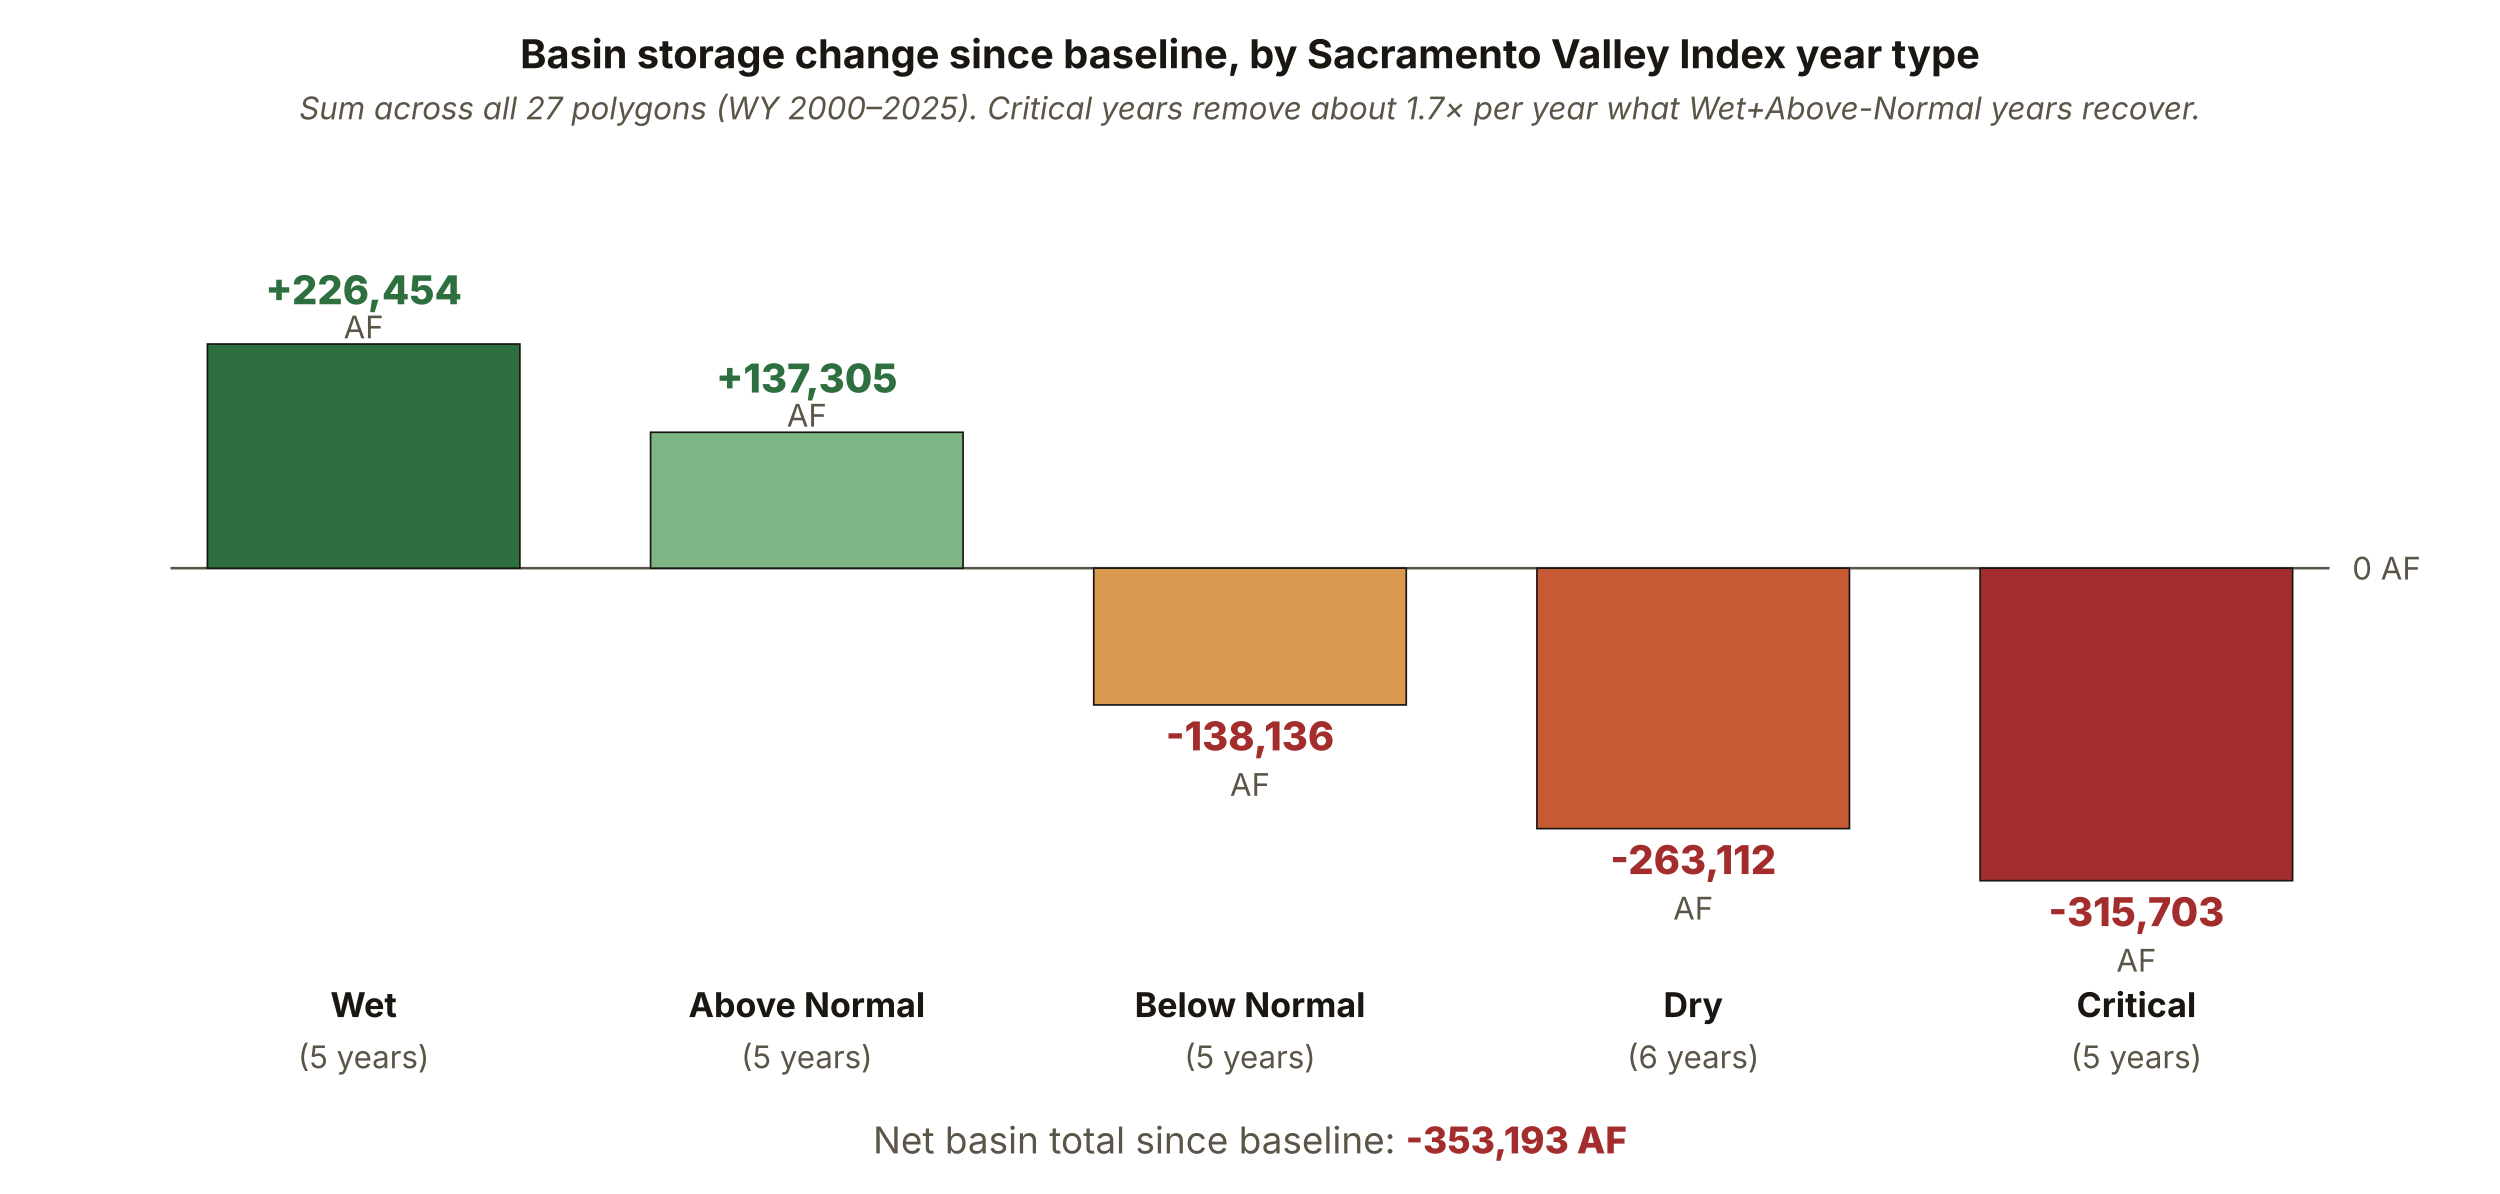
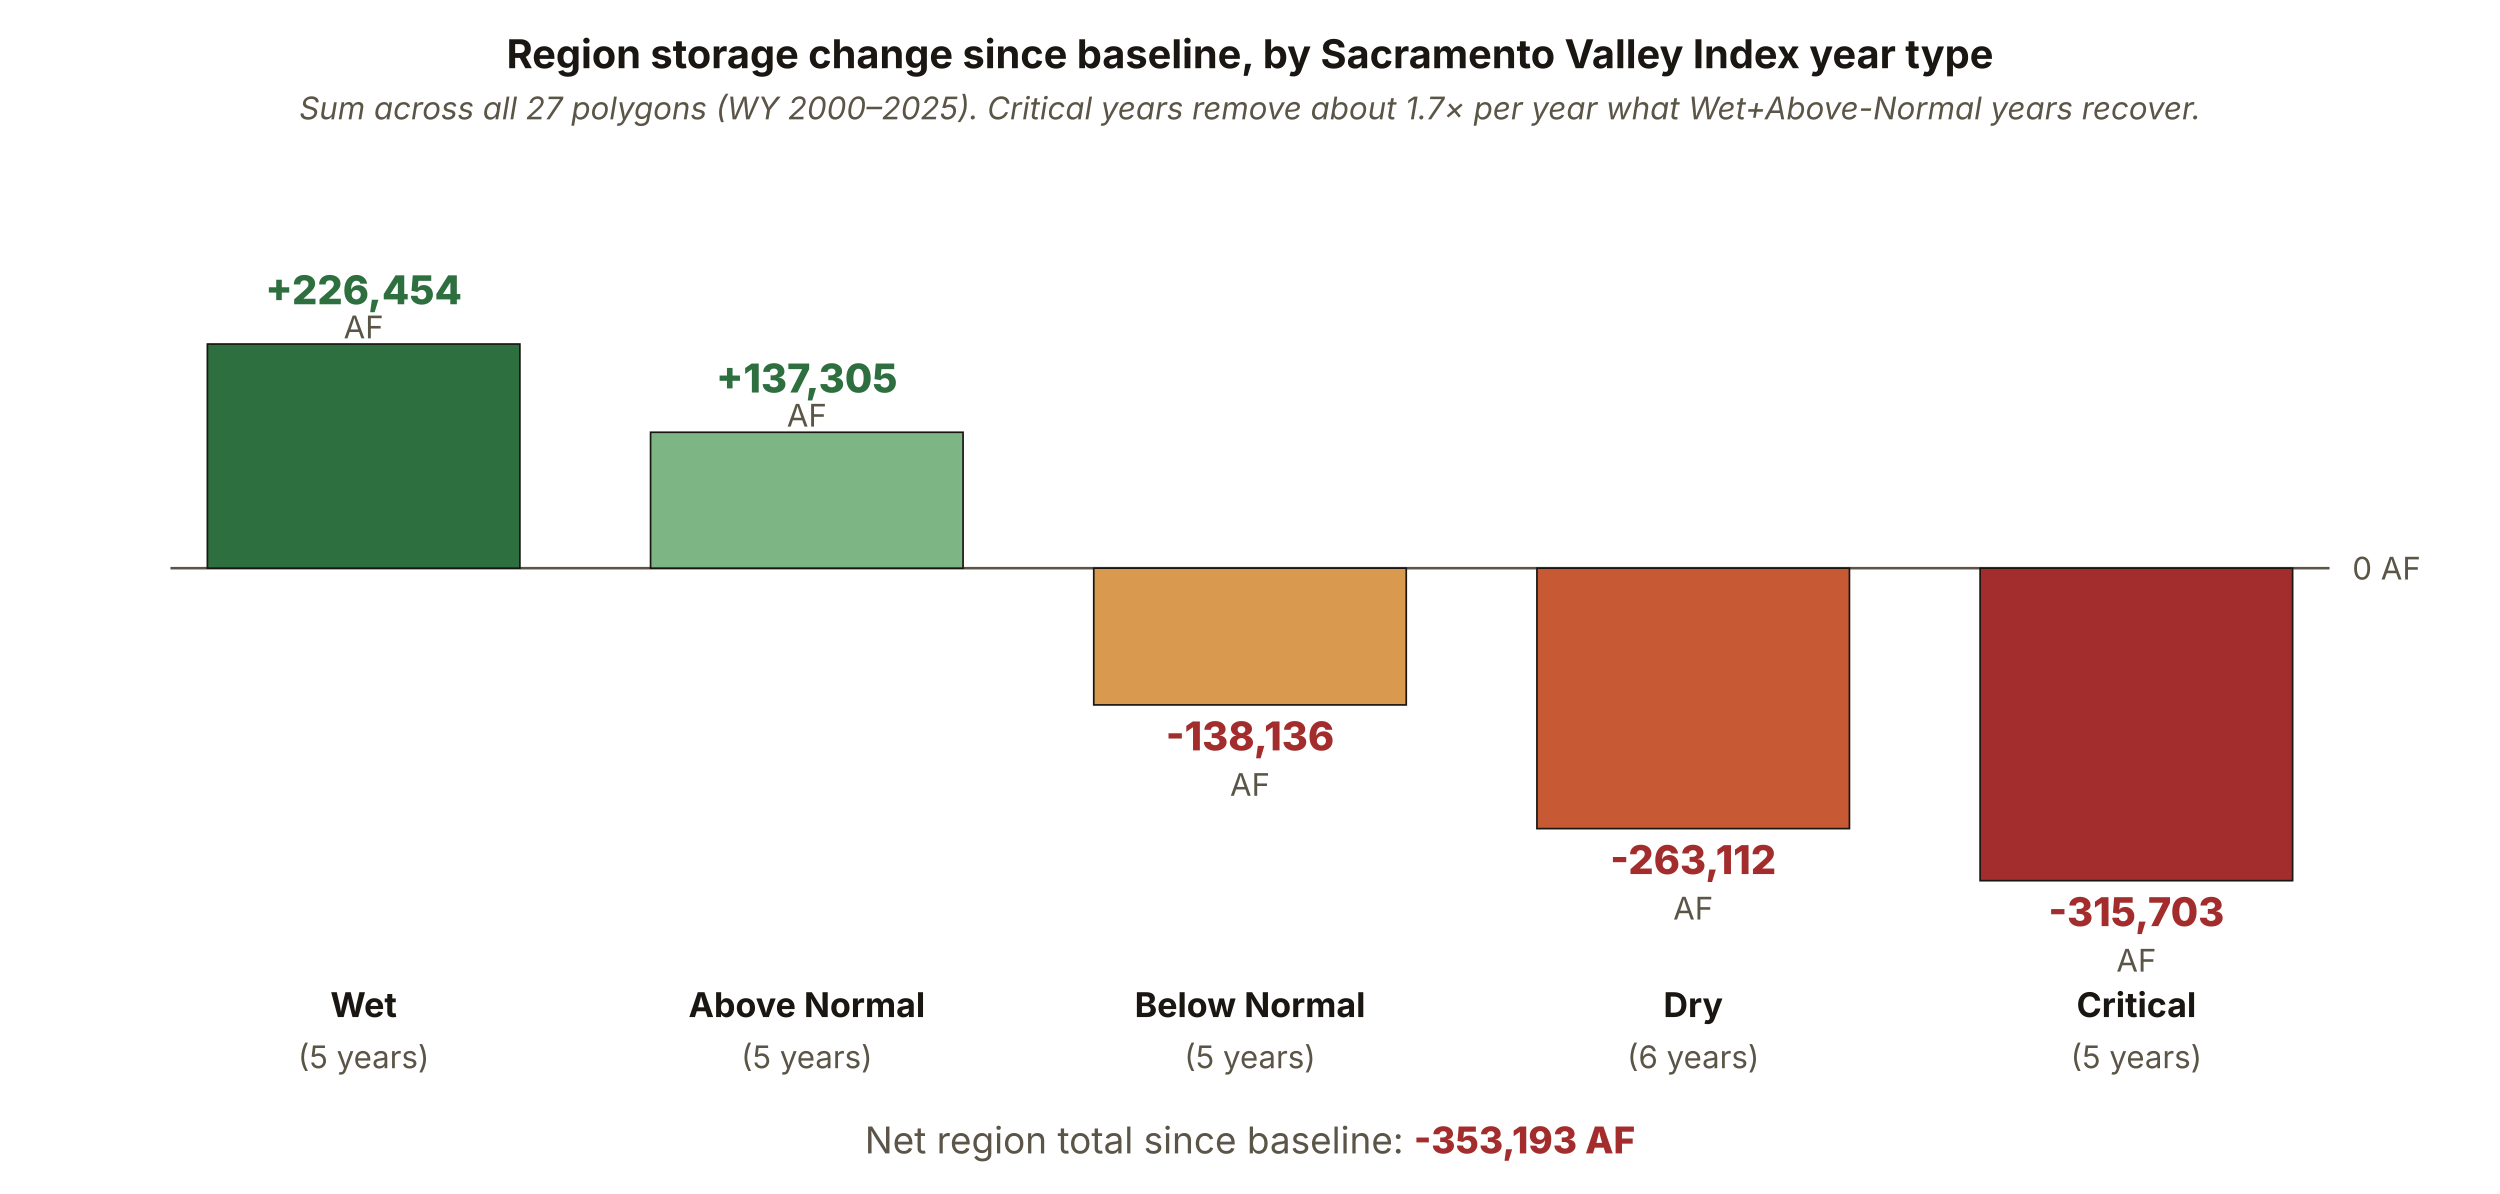
<svg xmlns="http://www.w3.org/2000/svg" viewBox="0 0 880 420" style="background:#fafaf7;font-family:'Inter',ui-sans-serif,system-ui;width:100%;height:auto;display:block;">
-   <text x="440.0" y="24" text-anchor="middle" font-size="14" font-weight="700" fill="#1a1612">Basin storage change since baseline, by Sacramento Valley Index year type</text>
+   <text x="440.0" y="24" text-anchor="middle" font-size="14" font-weight="700" fill="#1a1612">Region storage change since baseline, by Sacramento Valley Index year type</text>
  <text x="440.0" y="42" text-anchor="middle" font-size="11" fill="#5b5547" font-style="italic">Sum across all 27 polygons (WY 2000–2025). Critical years remove about 1.7× per year what Wet+Above-Normal years recover.</text>
  <line x1="60" y1="200" x2="820" y2="200" stroke="#5b5547" stroke-width="0.9" />
  <text x="828" y="204" font-size="11" fill="#5b5547">0 AF</text>
  <rect x="73.0" y="121.097" width="110" height="78.903" fill="#2e6f3f" stroke="#1a1612" stroke-width="0.6" />
  <text x="128.0" y="107.097" text-anchor="middle" font-size="14" font-weight="800" fill="#2e6f3f">+226,454</text>
  <text x="128.0" y="119.097" text-anchor="middle" font-size="11" fill="#5b5547">AF</text>
  <text x="128.0" y="358" text-anchor="middle" font-size="12" font-weight="700" fill="#1a1612">Wet</text>
  <text x="128.0" y="376" text-anchor="middle" font-size="11" fill="#5b5547">(5 years)</text>
  <rect x="229.0" y="152.159" width="110" height="47.841" fill="#7eb585" stroke="#1a1612" stroke-width="0.6" />
  <text x="284.0" y="138.159" text-anchor="middle" font-size="14" font-weight="800" fill="#2e6f3f">+137,305</text>
  <text x="284.0" y="150.159" text-anchor="middle" font-size="11" fill="#5b5547">AF</text>
  <text x="284.0" y="358" text-anchor="middle" font-size="12" font-weight="700" fill="#1a1612">Above Normal</text>
  <text x="284.0" y="376" text-anchor="middle" font-size="11" fill="#5b5547">(5 years)</text>
  <rect x="385.0" y="200" width="110" height="48.131" fill="#d99a4f" stroke="#1a1612" stroke-width="0.6" />
  <text x="440.0" y="264.131" text-anchor="middle" font-size="14" font-weight="800" fill="#a32d2d">-138,136</text>
  <text x="440.0" y="280.131" text-anchor="middle" font-size="11" fill="#5b5547">AF</text>
  <text x="440.0" y="358" text-anchor="middle" font-size="12" font-weight="700" fill="#1a1612">Below Normal</text>
  <text x="440.0" y="376" text-anchor="middle" font-size="11" fill="#5b5547">(5 years)</text>
  <rect x="541.0" y="200" width="110" height="91.676" fill="#c75a35" stroke="#1a1612" stroke-width="0.6" />
  <text x="596.0" y="307.676" text-anchor="middle" font-size="14" font-weight="800" fill="#a32d2d">-263,112</text>
  <text x="596.0" y="323.676" text-anchor="middle" font-size="11" fill="#5b5547">AF</text>
  <text x="596.0" y="358" text-anchor="middle" font-size="12" font-weight="700" fill="#1a1612">Dry</text>
  <text x="596.0" y="376" text-anchor="middle" font-size="11" fill="#5b5547">(6 years)</text>
  <rect x="697.0" y="200" width="110" height="110.0" fill="#a32d2d" stroke="#1a1612" stroke-width="0.6" />
  <text x="752.0" y="326.0" text-anchor="middle" font-size="14" font-weight="800" fill="#a32d2d">-315,703</text>
  <text x="752.0" y="342.0" text-anchor="middle" font-size="11" fill="#5b5547">AF</text>
  <text x="752.0" y="358" text-anchor="middle" font-size="12" font-weight="700" fill="#1a1612">Critical</text>
  <text x="752.0" y="376" text-anchor="middle" font-size="11" fill="#5b5547">(5 years)</text>
-   <text x="440.0" y="406" text-anchor="middle" font-size="13" fill="#5b5547">Net basin total since baseline: <tspan font-weight="800" fill="#a32d2d">-353,193 AF</tspan>
+   <text x="440.0" y="406" text-anchor="middle" font-size="13" fill="#5b5547">Net region total since baseline: <tspan font-weight="800" fill="#a32d2d">-353,193 AF</tspan>
  </text>
</svg>
